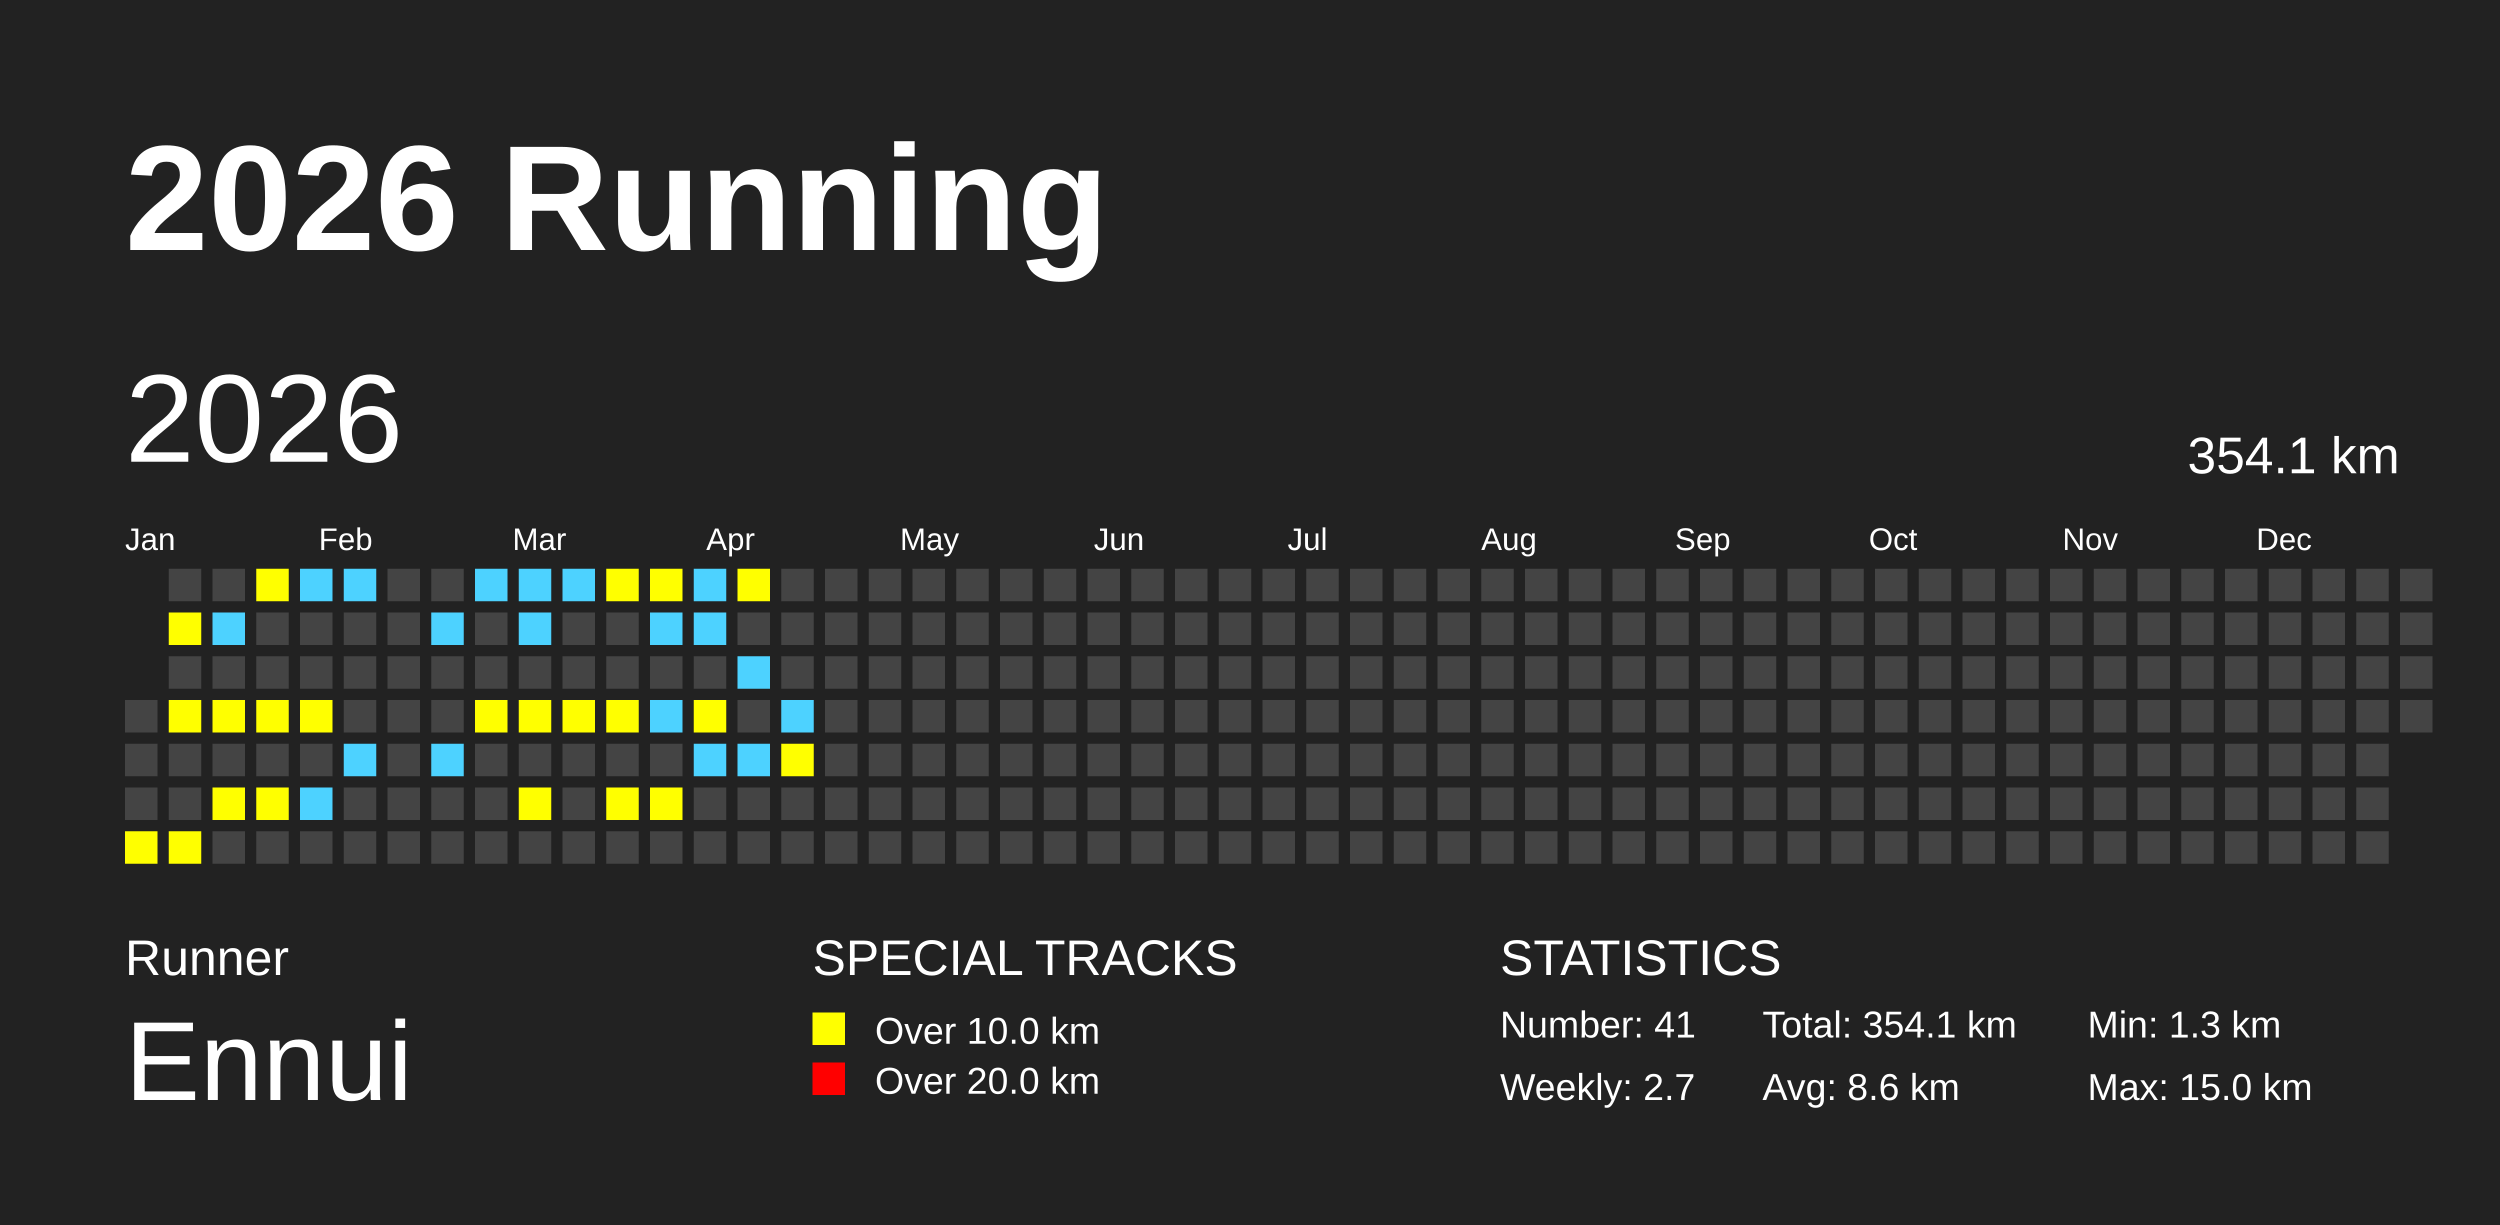
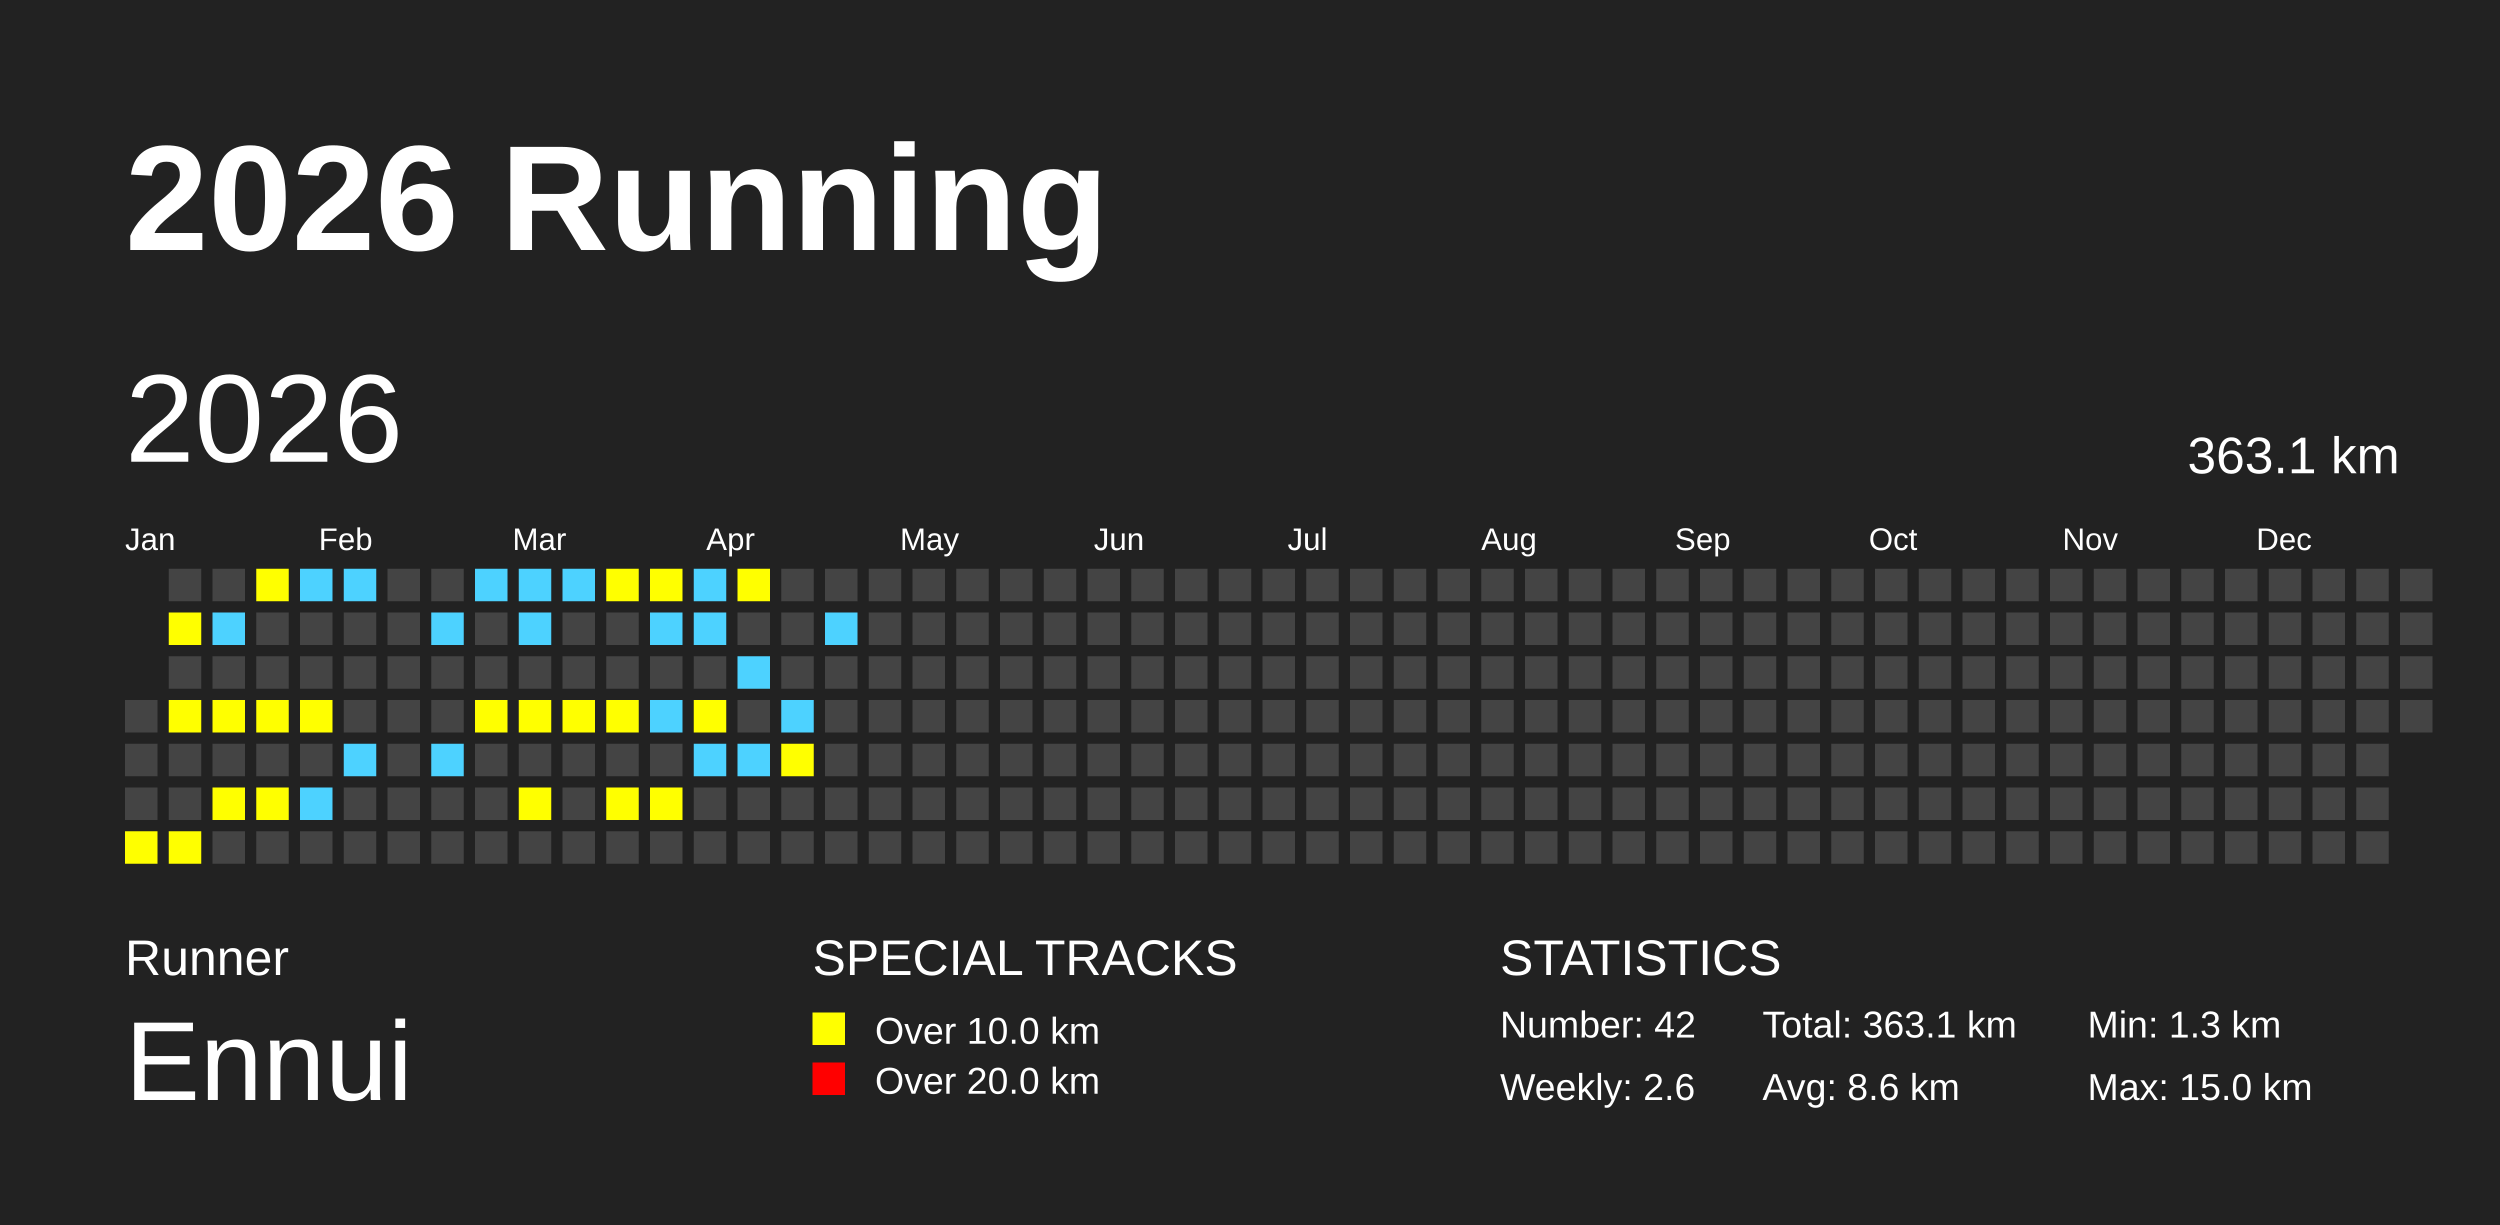
<svg xmlns="http://www.w3.org/2000/svg" baseProfile="full" height="98mm" version="1.1" viewBox="0,0,200,98" width="200mm">
  <defs />
  <rect fill="#222222" height="98" width="200" x="0" y="0" />
  <text fill="#FFFFFF" style="font-size:12px; font-family:Arial; font-weight:bold;" x="10" y="20">2026 Running</text>
  <text fill="#FFFFFF" style="font-size:4px; font-family:Arial" x="10" y="78">Runner</text>
  <text fill="#FFFFFF" style="font-size:9px; font-family:Arial" x="10" y="88">Ennui</text>
  <text fill="#FFFFFF" style="font-size:4px; font-family:Arial" x="65" y="78">SPECIAL TRACKS</text>
  <rect fill="yellow" height="2.6" width="2.6" x="65" y="81" />
  <text fill="#FFFFFF" style="font-size:3px; font-family:Arial" x="70" y="83.5">Over 10.0 km</text>
  <rect fill="red" height="2.6" width="2.6" x="65" y="85" />
  <text fill="#FFFFFF" style="font-size:3px; font-family:Arial" x="70" y="87.5">Over 20.0 km</text>
  <text fill="#FFFFFF" style="font-size:4px; font-family:Arial" x="120" y="78">STATISTICS</text>
-   <text fill="#FFFFFF" style="font-size:3px; font-family:Arial" x="120" y="83">Number: 41</text>
-   <text fill="#FFFFFF" style="font-size:3px; font-family:Arial" x="120" y="88">Weekly: 2.7</text>
-   <text fill="#FFFFFF" style="font-size:3px; font-family:Arial" x="141" y="83">Total: 354.1 km</text>
+   <text fill="#FFFFFF" style="font-size:3px; font-family:Arial" x="120" y="83">Number: 42</text>
+   <text fill="#FFFFFF" style="font-size:3px; font-family:Arial" x="120" y="88">Weekly: 2.6</text>
+   <text fill="#FFFFFF" style="font-size:3px; font-family:Arial" x="141" y="83">Total: 363.1 km</text>
  <text fill="#FFFFFF" style="font-size:3px; font-family:Arial" x="141" y="88">Avg: 8.6 km</text>
  <text fill="#FFFFFF" style="font-size:3px; font-family:Arial" x="167" y="83">Min: 1.3 km</text>
  <text fill="#FFFFFF" style="font-size:3px; font-family:Arial" x="167" y="88">Max: 15.0 km</text>
  <text dominant-baseline="hanging" fill="#FFFFFF" style="font-size:10.0px; font-family:Arial;" x="10" y="30">2026</text>
-   <text dominant-baseline="hanging" fill="#FFFFFF" style="font-size:4.125px; font-family:Arial;" x="175" y="35">354.1 km</text>
+   <text dominant-baseline="hanging" fill="#FFFFFF" style="font-size:4.125px; font-family:Arial;" x="175" y="35">363.1 km</text>
  <text fill="#FFFFFF" style="font-size:2.5px; font-family:Arial" x="10.0" y="44">Jan</text>
  <text fill="#FFFFFF" style="font-size:2.5px; font-family:Arial" x="25.5" y="44">Feb</text>
  <text fill="#FFFFFF" style="font-size:2.5px; font-family:Arial" x="41.0" y="44">Mar</text>
  <text fill="#FFFFFF" style="font-size:2.5px; font-family:Arial" x="56.5" y="44">Apr</text>
  <text fill="#FFFFFF" style="font-size:2.5px; font-family:Arial" x="72.0" y="44">May</text>
  <text fill="#FFFFFF" style="font-size:2.5px; font-family:Arial" x="87.5" y="44">Jun</text>
  <text fill="#FFFFFF" style="font-size:2.5px; font-family:Arial" x="103.0" y="44">Jul</text>
  <text fill="#FFFFFF" style="font-size:2.5px; font-family:Arial" x="118.5" y="44">Aug</text>
  <text fill="#FFFFFF" style="font-size:2.5px; font-family:Arial" x="134.0" y="44">Sep</text>
  <text fill="#FFFFFF" style="font-size:2.5px; font-family:Arial" x="149.5" y="44">Oct</text>
  <text fill="#FFFFFF" style="font-size:2.5px; font-family:Arial" x="165.0" y="44">Nov</text>
  <text fill="#FFFFFF" style="font-size:2.5px; font-family:Arial" x="180.5" y="44">Dec</text>
  <rect fill="#444444" height="2.6" width="2.6" x="10.0" y="56.0" />
  <rect fill="#444444" height="2.6" width="2.6" x="10.0" y="59.5" />
  <rect fill="#444444" height="2.6" width="2.6" x="10.0" y="63.0" />
  <rect fill="yellow" height="2.6" width="2.6" x="10.0" y="66.5" />
  <rect fill="#444444" height="2.6" width="2.6" x="13.5" y="45.5" />
  <rect fill="yellow" height="2.6" width="2.6" x="13.5" y="49.0" />
  <rect fill="#444444" height="2.6" width="2.6" x="13.5" y="52.5" />
  <rect fill="yellow" height="2.6" width="2.6" x="13.5" y="56.0" />
  <rect fill="#444444" height="2.6" width="2.6" x="13.5" y="59.5" />
  <rect fill="#444444" height="2.6" width="2.6" x="13.5" y="63.0" />
  <rect fill="yellow" height="2.6" width="2.6" x="13.5" y="66.5" />
  <rect fill="#444444" height="2.6" width="2.6" x="17.0" y="45.5" />
  <rect fill="#4DD2FF" height="2.6" width="2.6" x="17.0" y="49.0" />
  <rect fill="#444444" height="2.6" width="2.6" x="17.0" y="52.5" />
  <rect fill="yellow" height="2.6" width="2.6" x="17.0" y="56.0" />
  <rect fill="#444444" height="2.6" width="2.6" x="17.0" y="59.5" />
  <rect fill="yellow" height="2.6" width="2.6" x="17.0" y="63.0" />
  <rect fill="#444444" height="2.6" width="2.6" x="17.0" y="66.5" />
  <rect fill="yellow" height="2.6" width="2.6" x="20.5" y="45.5" />
  <rect fill="#444444" height="2.6" width="2.6" x="20.5" y="49.0" />
  <rect fill="#444444" height="2.6" width="2.6" x="20.5" y="52.5" />
  <rect fill="yellow" height="2.6" width="2.6" x="20.5" y="56.0" />
  <rect fill="#444444" height="2.6" width="2.6" x="20.5" y="59.5" />
  <rect fill="yellow" height="2.6" width="2.6" x="20.5" y="63.0" />
  <rect fill="#444444" height="2.6" width="2.6" x="20.5" y="66.5" />
  <rect fill="#4DD2FF" height="2.6" width="2.6" x="24.0" y="45.5" />
  <rect fill="#444444" height="2.6" width="2.6" x="24.0" y="49.0" />
  <rect fill="#444444" height="2.6" width="2.6" x="24.0" y="52.5" />
  <rect fill="yellow" height="2.6" width="2.6" x="24.0" y="56.0" />
  <rect fill="#444444" height="2.6" width="2.6" x="24.0" y="59.5" />
  <rect fill="#4DD2FF" height="2.6" width="2.6" x="24.0" y="63.0" />
  <rect fill="#444444" height="2.6" width="2.6" x="24.0" y="66.5" />
  <rect fill="#4DD2FF" height="2.6" width="2.6" x="27.5" y="45.5" />
  <rect fill="#444444" height="2.6" width="2.6" x="27.5" y="49.0" />
  <rect fill="#444444" height="2.6" width="2.6" x="27.5" y="52.5" />
  <rect fill="#444444" height="2.6" width="2.6" x="27.5" y="56.0" />
  <rect fill="#4DD2FF" height="2.6" width="2.6" x="27.5" y="59.5" />
  <rect fill="#444444" height="2.6" width="2.6" x="27.5" y="63.0" />
  <rect fill="#444444" height="2.6" width="2.6" x="27.5" y="66.5" />
  <rect fill="#444444" height="2.6" width="2.6" x="31.0" y="45.5" />
  <rect fill="#444444" height="2.6" width="2.6" x="31.0" y="49.0" />
  <rect fill="#444444" height="2.6" width="2.6" x="31.0" y="52.5" />
  <rect fill="#444444" height="2.6" width="2.6" x="31.0" y="56.0" />
  <rect fill="#444444" height="2.6" width="2.6" x="31.0" y="59.5" />
  <rect fill="#444444" height="2.6" width="2.6" x="31.0" y="63.0" />
  <rect fill="#444444" height="2.6" width="2.6" x="31.0" y="66.5" />
  <rect fill="#444444" height="2.6" width="2.6" x="34.5" y="45.5" />
  <rect fill="#4DD2FF" height="2.6" width="2.6" x="34.5" y="49.0" />
  <rect fill="#444444" height="2.6" width="2.6" x="34.5" y="52.5" />
  <rect fill="#444444" height="2.6" width="2.6" x="34.5" y="56.0" />
  <rect fill="#4DD2FF" height="2.6" width="2.6" x="34.5" y="59.5" />
  <rect fill="#444444" height="2.6" width="2.6" x="34.5" y="63.0" />
  <rect fill="#444444" height="2.6" width="2.6" x="34.5" y="66.5" />
  <rect fill="#4DD2FF" height="2.6" width="2.6" x="38.0" y="45.5" />
  <rect fill="#444444" height="2.6" width="2.6" x="38.0" y="49.0" />
  <rect fill="#444444" height="2.6" width="2.6" x="38.0" y="52.5" />
  <rect fill="yellow" height="2.6" width="2.6" x="38.0" y="56.0" />
  <rect fill="#444444" height="2.6" width="2.6" x="38.0" y="59.5" />
  <rect fill="#444444" height="2.6" width="2.6" x="38.0" y="63.0" />
  <rect fill="#444444" height="2.6" width="2.6" x="38.0" y="66.5" />
  <rect fill="#4DD2FF" height="2.6" width="2.6" x="41.5" y="45.5" />
  <rect fill="#4DD2FF" height="2.6" width="2.6" x="41.5" y="49.0" />
  <rect fill="#444444" height="2.6" width="2.6" x="41.5" y="52.5" />
  <rect fill="yellow" height="2.6" width="2.6" x="41.5" y="56.0" />
  <rect fill="#444444" height="2.6" width="2.6" x="41.5" y="59.5" />
  <rect fill="yellow" height="2.6" width="2.6" x="41.5" y="63.0" />
  <rect fill="#444444" height="2.6" width="2.6" x="41.5" y="66.5" />
  <rect fill="#4DD2FF" height="2.6" width="2.6" x="45.0" y="45.5" />
  <rect fill="#444444" height="2.6" width="2.6" x="45.0" y="49.0" />
  <rect fill="#444444" height="2.6" width="2.6" x="45.0" y="52.5" />
  <rect fill="yellow" height="2.6" width="2.6" x="45.0" y="56.0" />
  <rect fill="#444444" height="2.6" width="2.6" x="45.0" y="59.5" />
  <rect fill="#444444" height="2.6" width="2.6" x="45.0" y="63.0" />
  <rect fill="#444444" height="2.6" width="2.6" x="45.0" y="66.5" />
  <rect fill="yellow" height="2.6" width="2.6" x="48.5" y="45.5" />
  <rect fill="#444444" height="2.6" width="2.6" x="48.5" y="49.0" />
  <rect fill="#444444" height="2.6" width="2.6" x="48.5" y="52.5" />
  <rect fill="yellow" height="2.6" width="2.6" x="48.5" y="56.0" />
  <rect fill="#444444" height="2.6" width="2.6" x="48.5" y="59.5" />
  <rect fill="yellow" height="2.6" width="2.6" x="48.5" y="63.0" />
  <rect fill="#444444" height="2.6" width="2.6" x="48.5" y="66.5" />
  <rect fill="yellow" height="2.6" width="2.6" x="52.0" y="45.5" />
  <rect fill="#4DD2FF" height="2.6" width="2.6" x="52.0" y="49.0" />
  <rect fill="#444444" height="2.6" width="2.6" x="52.0" y="52.5" />
  <rect fill="#4DD2FF" height="2.6" width="2.6" x="52.0" y="56.0" />
  <rect fill="#444444" height="2.6" width="2.6" x="52.0" y="59.5" />
  <rect fill="yellow" height="2.6" width="2.6" x="52.0" y="63.0" />
  <rect fill="#444444" height="2.6" width="2.6" x="52.0" y="66.5" />
  <rect fill="#4DD2FF" height="2.6" width="2.6" x="55.5" y="45.5" />
  <rect fill="#4DD2FF" height="2.6" width="2.6" x="55.5" y="49.0" />
  <rect fill="#444444" height="2.6" width="2.6" x="55.5" y="52.5" />
  <rect fill="yellow" height="2.6" width="2.6" x="55.5" y="56.0" />
  <rect fill="#4DD2FF" height="2.6" width="2.6" x="55.5" y="59.5" />
  <rect fill="#444444" height="2.6" width="2.6" x="55.5" y="63.0" />
  <rect fill="#444444" height="2.6" width="2.6" x="55.5" y="66.5" />
  <rect fill="yellow" height="2.6" width="2.6" x="59.0" y="45.5" />
  <rect fill="#444444" height="2.6" width="2.6" x="59.0" y="49.0" />
  <rect fill="#4DD2FF" height="2.6" width="2.6" x="59.0" y="52.5" />
  <rect fill="#444444" height="2.6" width="2.6" x="59.0" y="56.0" />
  <rect fill="#4DD2FF" height="2.6" width="2.6" x="59.0" y="59.5" />
  <rect fill="#444444" height="2.6" width="2.6" x="59.0" y="63.0" />
  <rect fill="#444444" height="2.6" width="2.6" x="59.0" y="66.5" />
  <rect fill="#444444" height="2.6" width="2.6" x="62.5" y="45.5" />
  <rect fill="#444444" height="2.6" width="2.6" x="62.5" y="49.0" />
  <rect fill="#444444" height="2.6" width="2.6" x="62.5" y="52.5" />
  <rect fill="#4DD2FF" height="2.6" width="2.6" x="62.5" y="56.0" />
  <rect fill="yellow" height="2.6" width="2.6" x="62.5" y="59.5" />
  <rect fill="#444444" height="2.6" width="2.6" x="62.5" y="63.0" />
  <rect fill="#444444" height="2.6" width="2.6" x="62.5" y="66.5" />
  <rect fill="#444444" height="2.6" width="2.6" x="66.0" y="45.5" />
-   <rect fill="#444444" height="2.6" width="2.6" x="66.0" y="49.0" />
+   <rect fill="#4DD2FF" height="2.6" width="2.6" x="66.0" y="49.0" />
  <rect fill="#444444" height="2.6" width="2.6" x="66.0" y="52.5" />
  <rect fill="#444444" height="2.6" width="2.6" x="66.0" y="56.0" />
  <rect fill="#444444" height="2.6" width="2.6" x="66.0" y="59.5" />
  <rect fill="#444444" height="2.6" width="2.6" x="66.0" y="63.0" />
  <rect fill="#444444" height="2.6" width="2.6" x="66.0" y="66.5" />
  <rect fill="#444444" height="2.6" width="2.6" x="69.5" y="45.5" />
  <rect fill="#444444" height="2.6" width="2.6" x="69.5" y="49.0" />
  <rect fill="#444444" height="2.6" width="2.6" x="69.5" y="52.5" />
  <rect fill="#444444" height="2.6" width="2.6" x="69.5" y="56.0" />
  <rect fill="#444444" height="2.6" width="2.6" x="69.5" y="59.5" />
  <rect fill="#444444" height="2.6" width="2.6" x="69.5" y="63.0" />
  <rect fill="#444444" height="2.6" width="2.6" x="69.5" y="66.5" />
  <rect fill="#444444" height="2.6" width="2.6" x="73.0" y="45.5" />
  <rect fill="#444444" height="2.6" width="2.6" x="73.0" y="49.0" />
  <rect fill="#444444" height="2.6" width="2.6" x="73.0" y="52.5" />
  <rect fill="#444444" height="2.6" width="2.6" x="73.0" y="56.0" />
  <rect fill="#444444" height="2.6" width="2.6" x="73.0" y="59.5" />
  <rect fill="#444444" height="2.6" width="2.6" x="73.0" y="63.0" />
  <rect fill="#444444" height="2.6" width="2.6" x="73.0" y="66.5" />
  <rect fill="#444444" height="2.6" width="2.6" x="76.5" y="45.5" />
  <rect fill="#444444" height="2.6" width="2.6" x="76.5" y="49.0" />
  <rect fill="#444444" height="2.6" width="2.6" x="76.5" y="52.5" />
  <rect fill="#444444" height="2.6" width="2.6" x="76.5" y="56.0" />
  <rect fill="#444444" height="2.6" width="2.6" x="76.5" y="59.5" />
  <rect fill="#444444" height="2.6" width="2.6" x="76.5" y="63.0" />
  <rect fill="#444444" height="2.6" width="2.6" x="76.5" y="66.5" />
  <rect fill="#444444" height="2.6" width="2.6" x="80.0" y="45.5" />
  <rect fill="#444444" height="2.6" width="2.6" x="80.0" y="49.0" />
  <rect fill="#444444" height="2.6" width="2.6" x="80.0" y="52.5" />
  <rect fill="#444444" height="2.6" width="2.6" x="80.0" y="56.0" />
  <rect fill="#444444" height="2.6" width="2.6" x="80.0" y="59.5" />
  <rect fill="#444444" height="2.6" width="2.6" x="80.0" y="63.0" />
  <rect fill="#444444" height="2.6" width="2.6" x="80.0" y="66.5" />
  <rect fill="#444444" height="2.6" width="2.6" x="83.5" y="45.5" />
  <rect fill="#444444" height="2.6" width="2.6" x="83.5" y="49.0" />
  <rect fill="#444444" height="2.6" width="2.6" x="83.5" y="52.5" />
  <rect fill="#444444" height="2.6" width="2.6" x="83.5" y="56.0" />
  <rect fill="#444444" height="2.6" width="2.6" x="83.5" y="59.5" />
  <rect fill="#444444" height="2.6" width="2.6" x="83.5" y="63.0" />
  <rect fill="#444444" height="2.6" width="2.6" x="83.5" y="66.5" />
  <rect fill="#444444" height="2.6" width="2.6" x="87.0" y="45.5" />
  <rect fill="#444444" height="2.6" width="2.6" x="87.0" y="49.0" />
  <rect fill="#444444" height="2.6" width="2.6" x="87.0" y="52.5" />
  <rect fill="#444444" height="2.6" width="2.6" x="87.0" y="56.0" />
  <rect fill="#444444" height="2.6" width="2.6" x="87.0" y="59.5" />
  <rect fill="#444444" height="2.6" width="2.6" x="87.0" y="63.0" />
  <rect fill="#444444" height="2.6" width="2.6" x="87.0" y="66.5" />
  <rect fill="#444444" height="2.6" width="2.6" x="90.5" y="45.5" />
  <rect fill="#444444" height="2.6" width="2.6" x="90.5" y="49.0" />
  <rect fill="#444444" height="2.6" width="2.6" x="90.5" y="52.5" />
  <rect fill="#444444" height="2.6" width="2.6" x="90.5" y="56.0" />
  <rect fill="#444444" height="2.6" width="2.6" x="90.5" y="59.5" />
  <rect fill="#444444" height="2.6" width="2.6" x="90.5" y="63.0" />
  <rect fill="#444444" height="2.6" width="2.6" x="90.5" y="66.5" />
  <rect fill="#444444" height="2.6" width="2.6" x="94.0" y="45.5" />
  <rect fill="#444444" height="2.6" width="2.6" x="94.0" y="49.0" />
  <rect fill="#444444" height="2.6" width="2.6" x="94.0" y="52.5" />
  <rect fill="#444444" height="2.6" width="2.6" x="94.0" y="56.0" />
  <rect fill="#444444" height="2.6" width="2.6" x="94.0" y="59.5" />
  <rect fill="#444444" height="2.6" width="2.6" x="94.0" y="63.0" />
  <rect fill="#444444" height="2.6" width="2.6" x="94.0" y="66.5" />
  <rect fill="#444444" height="2.6" width="2.6" x="97.5" y="45.5" />
  <rect fill="#444444" height="2.6" width="2.6" x="97.5" y="49.0" />
  <rect fill="#444444" height="2.6" width="2.6" x="97.5" y="52.5" />
  <rect fill="#444444" height="2.6" width="2.6" x="97.5" y="56.0" />
  <rect fill="#444444" height="2.6" width="2.6" x="97.5" y="59.5" />
  <rect fill="#444444" height="2.6" width="2.6" x="97.5" y="63.0" />
  <rect fill="#444444" height="2.6" width="2.6" x="97.5" y="66.5" />
  <rect fill="#444444" height="2.6" width="2.6" x="101.0" y="45.5" />
  <rect fill="#444444" height="2.6" width="2.6" x="101.0" y="49.0" />
  <rect fill="#444444" height="2.6" width="2.6" x="101.0" y="52.5" />
  <rect fill="#444444" height="2.6" width="2.6" x="101.0" y="56.0" />
  <rect fill="#444444" height="2.6" width="2.6" x="101.0" y="59.5" />
  <rect fill="#444444" height="2.6" width="2.6" x="101.0" y="63.0" />
  <rect fill="#444444" height="2.6" width="2.6" x="101.0" y="66.5" />
  <rect fill="#444444" height="2.6" width="2.6" x="104.5" y="45.5" />
  <rect fill="#444444" height="2.6" width="2.6" x="104.5" y="49.0" />
  <rect fill="#444444" height="2.6" width="2.6" x="104.5" y="52.5" />
  <rect fill="#444444" height="2.6" width="2.6" x="104.5" y="56.0" />
  <rect fill="#444444" height="2.6" width="2.6" x="104.5" y="59.5" />
  <rect fill="#444444" height="2.6" width="2.6" x="104.5" y="63.0" />
  <rect fill="#444444" height="2.6" width="2.6" x="104.5" y="66.5" />
  <rect fill="#444444" height="2.6" width="2.6" x="108.0" y="45.5" />
  <rect fill="#444444" height="2.6" width="2.6" x="108.0" y="49.0" />
  <rect fill="#444444" height="2.6" width="2.6" x="108.0" y="52.5" />
  <rect fill="#444444" height="2.6" width="2.6" x="108.0" y="56.0" />
  <rect fill="#444444" height="2.6" width="2.6" x="108.0" y="59.5" />
  <rect fill="#444444" height="2.6" width="2.6" x="108.0" y="63.0" />
  <rect fill="#444444" height="2.6" width="2.6" x="108.0" y="66.5" />
  <rect fill="#444444" height="2.6" width="2.6" x="111.5" y="45.5" />
  <rect fill="#444444" height="2.6" width="2.6" x="111.5" y="49.0" />
  <rect fill="#444444" height="2.6" width="2.6" x="111.5" y="52.5" />
  <rect fill="#444444" height="2.6" width="2.6" x="111.5" y="56.0" />
  <rect fill="#444444" height="2.6" width="2.6" x="111.5" y="59.5" />
  <rect fill="#444444" height="2.6" width="2.6" x="111.5" y="63.0" />
  <rect fill="#444444" height="2.6" width="2.6" x="111.5" y="66.5" />
  <rect fill="#444444" height="2.6" width="2.6" x="115.0" y="45.5" />
  <rect fill="#444444" height="2.6" width="2.6" x="115.0" y="49.0" />
  <rect fill="#444444" height="2.6" width="2.6" x="115.0" y="52.5" />
  <rect fill="#444444" height="2.6" width="2.6" x="115.0" y="56.0" />
  <rect fill="#444444" height="2.6" width="2.6" x="115.0" y="59.5" />
  <rect fill="#444444" height="2.6" width="2.6" x="115.0" y="63.0" />
  <rect fill="#444444" height="2.6" width="2.6" x="115.0" y="66.5" />
  <rect fill="#444444" height="2.6" width="2.6" x="118.5" y="45.5" />
  <rect fill="#444444" height="2.6" width="2.6" x="118.5" y="49.0" />
  <rect fill="#444444" height="2.6" width="2.6" x="118.5" y="52.5" />
  <rect fill="#444444" height="2.6" width="2.6" x="118.5" y="56.0" />
  <rect fill="#444444" height="2.6" width="2.6" x="118.5" y="59.5" />
  <rect fill="#444444" height="2.6" width="2.6" x="118.5" y="63.0" />
  <rect fill="#444444" height="2.6" width="2.6" x="118.5" y="66.5" />
  <rect fill="#444444" height="2.6" width="2.6" x="122.0" y="45.5" />
  <rect fill="#444444" height="2.6" width="2.6" x="122.0" y="49.0" />
  <rect fill="#444444" height="2.6" width="2.6" x="122.0" y="52.5" />
  <rect fill="#444444" height="2.6" width="2.6" x="122.0" y="56.0" />
  <rect fill="#444444" height="2.6" width="2.6" x="122.0" y="59.5" />
  <rect fill="#444444" height="2.6" width="2.6" x="122.0" y="63.0" />
  <rect fill="#444444" height="2.6" width="2.6" x="122.0" y="66.5" />
  <rect fill="#444444" height="2.6" width="2.6" x="125.5" y="45.5" />
  <rect fill="#444444" height="2.6" width="2.6" x="125.5" y="49.0" />
  <rect fill="#444444" height="2.6" width="2.6" x="125.5" y="52.5" />
  <rect fill="#444444" height="2.6" width="2.6" x="125.5" y="56.0" />
  <rect fill="#444444" height="2.6" width="2.6" x="125.5" y="59.5" />
  <rect fill="#444444" height="2.6" width="2.6" x="125.5" y="63.0" />
  <rect fill="#444444" height="2.6" width="2.6" x="125.5" y="66.5" />
  <rect fill="#444444" height="2.6" width="2.6" x="129.0" y="45.5" />
  <rect fill="#444444" height="2.6" width="2.6" x="129.0" y="49.0" />
  <rect fill="#444444" height="2.6" width="2.6" x="129.0" y="52.5" />
  <rect fill="#444444" height="2.6" width="2.6" x="129.0" y="56.0" />
  <rect fill="#444444" height="2.6" width="2.6" x="129.0" y="59.5" />
  <rect fill="#444444" height="2.6" width="2.6" x="129.0" y="63.0" />
  <rect fill="#444444" height="2.6" width="2.6" x="129.0" y="66.5" />
  <rect fill="#444444" height="2.6" width="2.6" x="132.5" y="45.5" />
  <rect fill="#444444" height="2.6" width="2.6" x="132.5" y="49.0" />
  <rect fill="#444444" height="2.6" width="2.6" x="132.5" y="52.5" />
  <rect fill="#444444" height="2.6" width="2.6" x="132.5" y="56.0" />
  <rect fill="#444444" height="2.6" width="2.6" x="132.5" y="59.5" />
  <rect fill="#444444" height="2.6" width="2.6" x="132.5" y="63.0" />
  <rect fill="#444444" height="2.6" width="2.6" x="132.5" y="66.5" />
  <rect fill="#444444" height="2.6" width="2.6" x="136.0" y="45.5" />
  <rect fill="#444444" height="2.6" width="2.6" x="136.0" y="49.0" />
  <rect fill="#444444" height="2.6" width="2.6" x="136.0" y="52.5" />
  <rect fill="#444444" height="2.6" width="2.6" x="136.0" y="56.0" />
  <rect fill="#444444" height="2.6" width="2.6" x="136.0" y="59.5" />
  <rect fill="#444444" height="2.6" width="2.6" x="136.0" y="63.0" />
  <rect fill="#444444" height="2.6" width="2.6" x="136.0" y="66.5" />
  <rect fill="#444444" height="2.6" width="2.6" x="139.5" y="45.5" />
  <rect fill="#444444" height="2.6" width="2.6" x="139.5" y="49.0" />
  <rect fill="#444444" height="2.6" width="2.6" x="139.5" y="52.5" />
  <rect fill="#444444" height="2.6" width="2.6" x="139.5" y="56.0" />
  <rect fill="#444444" height="2.6" width="2.6" x="139.5" y="59.5" />
  <rect fill="#444444" height="2.6" width="2.6" x="139.5" y="63.0" />
  <rect fill="#444444" height="2.6" width="2.6" x="139.5" y="66.5" />
  <rect fill="#444444" height="2.6" width="2.6" x="143.0" y="45.5" />
  <rect fill="#444444" height="2.6" width="2.6" x="143.0" y="49.0" />
  <rect fill="#444444" height="2.6" width="2.6" x="143.0" y="52.5" />
  <rect fill="#444444" height="2.6" width="2.6" x="143.0" y="56.0" />
  <rect fill="#444444" height="2.6" width="2.6" x="143.0" y="59.5" />
  <rect fill="#444444" height="2.6" width="2.6" x="143.0" y="63.0" />
  <rect fill="#444444" height="2.6" width="2.6" x="143.0" y="66.5" />
  <rect fill="#444444" height="2.6" width="2.6" x="146.5" y="45.5" />
  <rect fill="#444444" height="2.6" width="2.6" x="146.5" y="49.0" />
  <rect fill="#444444" height="2.6" width="2.6" x="146.5" y="52.5" />
  <rect fill="#444444" height="2.6" width="2.6" x="146.5" y="56.0" />
  <rect fill="#444444" height="2.6" width="2.6" x="146.5" y="59.5" />
  <rect fill="#444444" height="2.6" width="2.6" x="146.5" y="63.0" />
  <rect fill="#444444" height="2.6" width="2.6" x="146.5" y="66.5" />
  <rect fill="#444444" height="2.6" width="2.6" x="150.0" y="45.5" />
  <rect fill="#444444" height="2.6" width="2.6" x="150.0" y="49.0" />
  <rect fill="#444444" height="2.6" width="2.6" x="150.0" y="52.5" />
  <rect fill="#444444" height="2.6" width="2.6" x="150.0" y="56.0" />
  <rect fill="#444444" height="2.6" width="2.6" x="150.0" y="59.5" />
  <rect fill="#444444" height="2.6" width="2.6" x="150.0" y="63.0" />
  <rect fill="#444444" height="2.6" width="2.6" x="150.0" y="66.5" />
  <rect fill="#444444" height="2.6" width="2.6" x="153.5" y="45.5" />
  <rect fill="#444444" height="2.6" width="2.6" x="153.5" y="49.0" />
  <rect fill="#444444" height="2.6" width="2.6" x="153.5" y="52.5" />
  <rect fill="#444444" height="2.6" width="2.6" x="153.5" y="56.0" />
  <rect fill="#444444" height="2.6" width="2.6" x="153.5" y="59.5" />
  <rect fill="#444444" height="2.6" width="2.6" x="153.5" y="63.0" />
  <rect fill="#444444" height="2.6" width="2.6" x="153.5" y="66.5" />
  <rect fill="#444444" height="2.6" width="2.6" x="157.0" y="45.5" />
  <rect fill="#444444" height="2.6" width="2.6" x="157.0" y="49.0" />
  <rect fill="#444444" height="2.6" width="2.6" x="157.0" y="52.5" />
  <rect fill="#444444" height="2.6" width="2.6" x="157.0" y="56.0" />
  <rect fill="#444444" height="2.6" width="2.6" x="157.0" y="59.5" />
  <rect fill="#444444" height="2.6" width="2.6" x="157.0" y="63.0" />
  <rect fill="#444444" height="2.6" width="2.6" x="157.0" y="66.5" />
  <rect fill="#444444" height="2.6" width="2.6" x="160.5" y="45.5" />
  <rect fill="#444444" height="2.6" width="2.6" x="160.5" y="49.0" />
  <rect fill="#444444" height="2.6" width="2.6" x="160.5" y="52.5" />
  <rect fill="#444444" height="2.6" width="2.6" x="160.5" y="56.0" />
  <rect fill="#444444" height="2.6" width="2.6" x="160.5" y="59.5" />
  <rect fill="#444444" height="2.6" width="2.6" x="160.5" y="63.0" />
  <rect fill="#444444" height="2.6" width="2.6" x="160.5" y="66.5" />
  <rect fill="#444444" height="2.6" width="2.6" x="164.0" y="45.5" />
  <rect fill="#444444" height="2.6" width="2.6" x="164.0" y="49.0" />
  <rect fill="#444444" height="2.6" width="2.6" x="164.0" y="52.5" />
  <rect fill="#444444" height="2.6" width="2.6" x="164.0" y="56.0" />
  <rect fill="#444444" height="2.6" width="2.6" x="164.0" y="59.5" />
  <rect fill="#444444" height="2.6" width="2.6" x="164.0" y="63.0" />
  <rect fill="#444444" height="2.6" width="2.6" x="164.0" y="66.5" />
  <rect fill="#444444" height="2.6" width="2.6" x="167.5" y="45.5" />
  <rect fill="#444444" height="2.6" width="2.6" x="167.5" y="49.0" />
  <rect fill="#444444" height="2.6" width="2.6" x="167.5" y="52.5" />
  <rect fill="#444444" height="2.6" width="2.6" x="167.5" y="56.0" />
  <rect fill="#444444" height="2.6" width="2.6" x="167.5" y="59.5" />
  <rect fill="#444444" height="2.6" width="2.6" x="167.5" y="63.0" />
  <rect fill="#444444" height="2.6" width="2.6" x="167.5" y="66.5" />
  <rect fill="#444444" height="2.6" width="2.6" x="171.0" y="45.5" />
  <rect fill="#444444" height="2.6" width="2.6" x="171.0" y="49.0" />
  <rect fill="#444444" height="2.6" width="2.6" x="171.0" y="52.5" />
  <rect fill="#444444" height="2.6" width="2.6" x="171.0" y="56.0" />
  <rect fill="#444444" height="2.6" width="2.6" x="171.0" y="59.5" />
  <rect fill="#444444" height="2.6" width="2.6" x="171.0" y="63.0" />
  <rect fill="#444444" height="2.6" width="2.6" x="171.0" y="66.5" />
  <rect fill="#444444" height="2.6" width="2.6" x="174.5" y="45.5" />
  <rect fill="#444444" height="2.6" width="2.6" x="174.5" y="49.0" />
  <rect fill="#444444" height="2.6" width="2.6" x="174.5" y="52.5" />
  <rect fill="#444444" height="2.6" width="2.6" x="174.5" y="56.0" />
  <rect fill="#444444" height="2.6" width="2.6" x="174.5" y="59.5" />
  <rect fill="#444444" height="2.6" width="2.6" x="174.5" y="63.0" />
  <rect fill="#444444" height="2.6" width="2.6" x="174.5" y="66.5" />
  <rect fill="#444444" height="2.6" width="2.6" x="178.0" y="45.5" />
  <rect fill="#444444" height="2.6" width="2.6" x="178.0" y="49.0" />
  <rect fill="#444444" height="2.6" width="2.6" x="178.0" y="52.5" />
  <rect fill="#444444" height="2.6" width="2.6" x="178.0" y="56.0" />
  <rect fill="#444444" height="2.6" width="2.6" x="178.0" y="59.5" />
  <rect fill="#444444" height="2.6" width="2.6" x="178.0" y="63.0" />
  <rect fill="#444444" height="2.6" width="2.6" x="178.0" y="66.5" />
  <rect fill="#444444" height="2.6" width="2.6" x="181.5" y="45.5" />
  <rect fill="#444444" height="2.6" width="2.6" x="181.5" y="49.0" />
  <rect fill="#444444" height="2.6" width="2.6" x="181.5" y="52.5" />
  <rect fill="#444444" height="2.6" width="2.6" x="181.5" y="56.0" />
  <rect fill="#444444" height="2.6" width="2.6" x="181.5" y="59.5" />
  <rect fill="#444444" height="2.6" width="2.6" x="181.5" y="63.0" />
  <rect fill="#444444" height="2.6" width="2.6" x="181.5" y="66.5" />
  <rect fill="#444444" height="2.6" width="2.6" x="185.0" y="45.5" />
  <rect fill="#444444" height="2.6" width="2.6" x="185.0" y="49.0" />
  <rect fill="#444444" height="2.6" width="2.6" x="185.0" y="52.5" />
  <rect fill="#444444" height="2.6" width="2.6" x="185.0" y="56.0" />
  <rect fill="#444444" height="2.6" width="2.6" x="185.0" y="59.5" />
  <rect fill="#444444" height="2.6" width="2.6" x="185.0" y="63.0" />
  <rect fill="#444444" height="2.6" width="2.6" x="185.0" y="66.5" />
  <rect fill="#444444" height="2.6" width="2.6" x="188.5" y="45.5" />
  <rect fill="#444444" height="2.6" width="2.6" x="188.5" y="49.0" />
  <rect fill="#444444" height="2.6" width="2.6" x="188.5" y="52.5" />
  <rect fill="#444444" height="2.6" width="2.6" x="188.5" y="56.0" />
  <rect fill="#444444" height="2.6" width="2.6" x="188.5" y="59.5" />
  <rect fill="#444444" height="2.6" width="2.6" x="188.5" y="63.0" />
  <rect fill="#444444" height="2.6" width="2.6" x="188.5" y="66.5" />
  <rect fill="#444444" height="2.6" width="2.6" x="192.0" y="45.5" />
  <rect fill="#444444" height="2.6" width="2.6" x="192.0" y="49.0" />
  <rect fill="#444444" height="2.6" width="2.6" x="192.0" y="52.5" />
  <rect fill="#444444" height="2.6" width="2.6" x="192.0" y="56.0" />
</svg>
